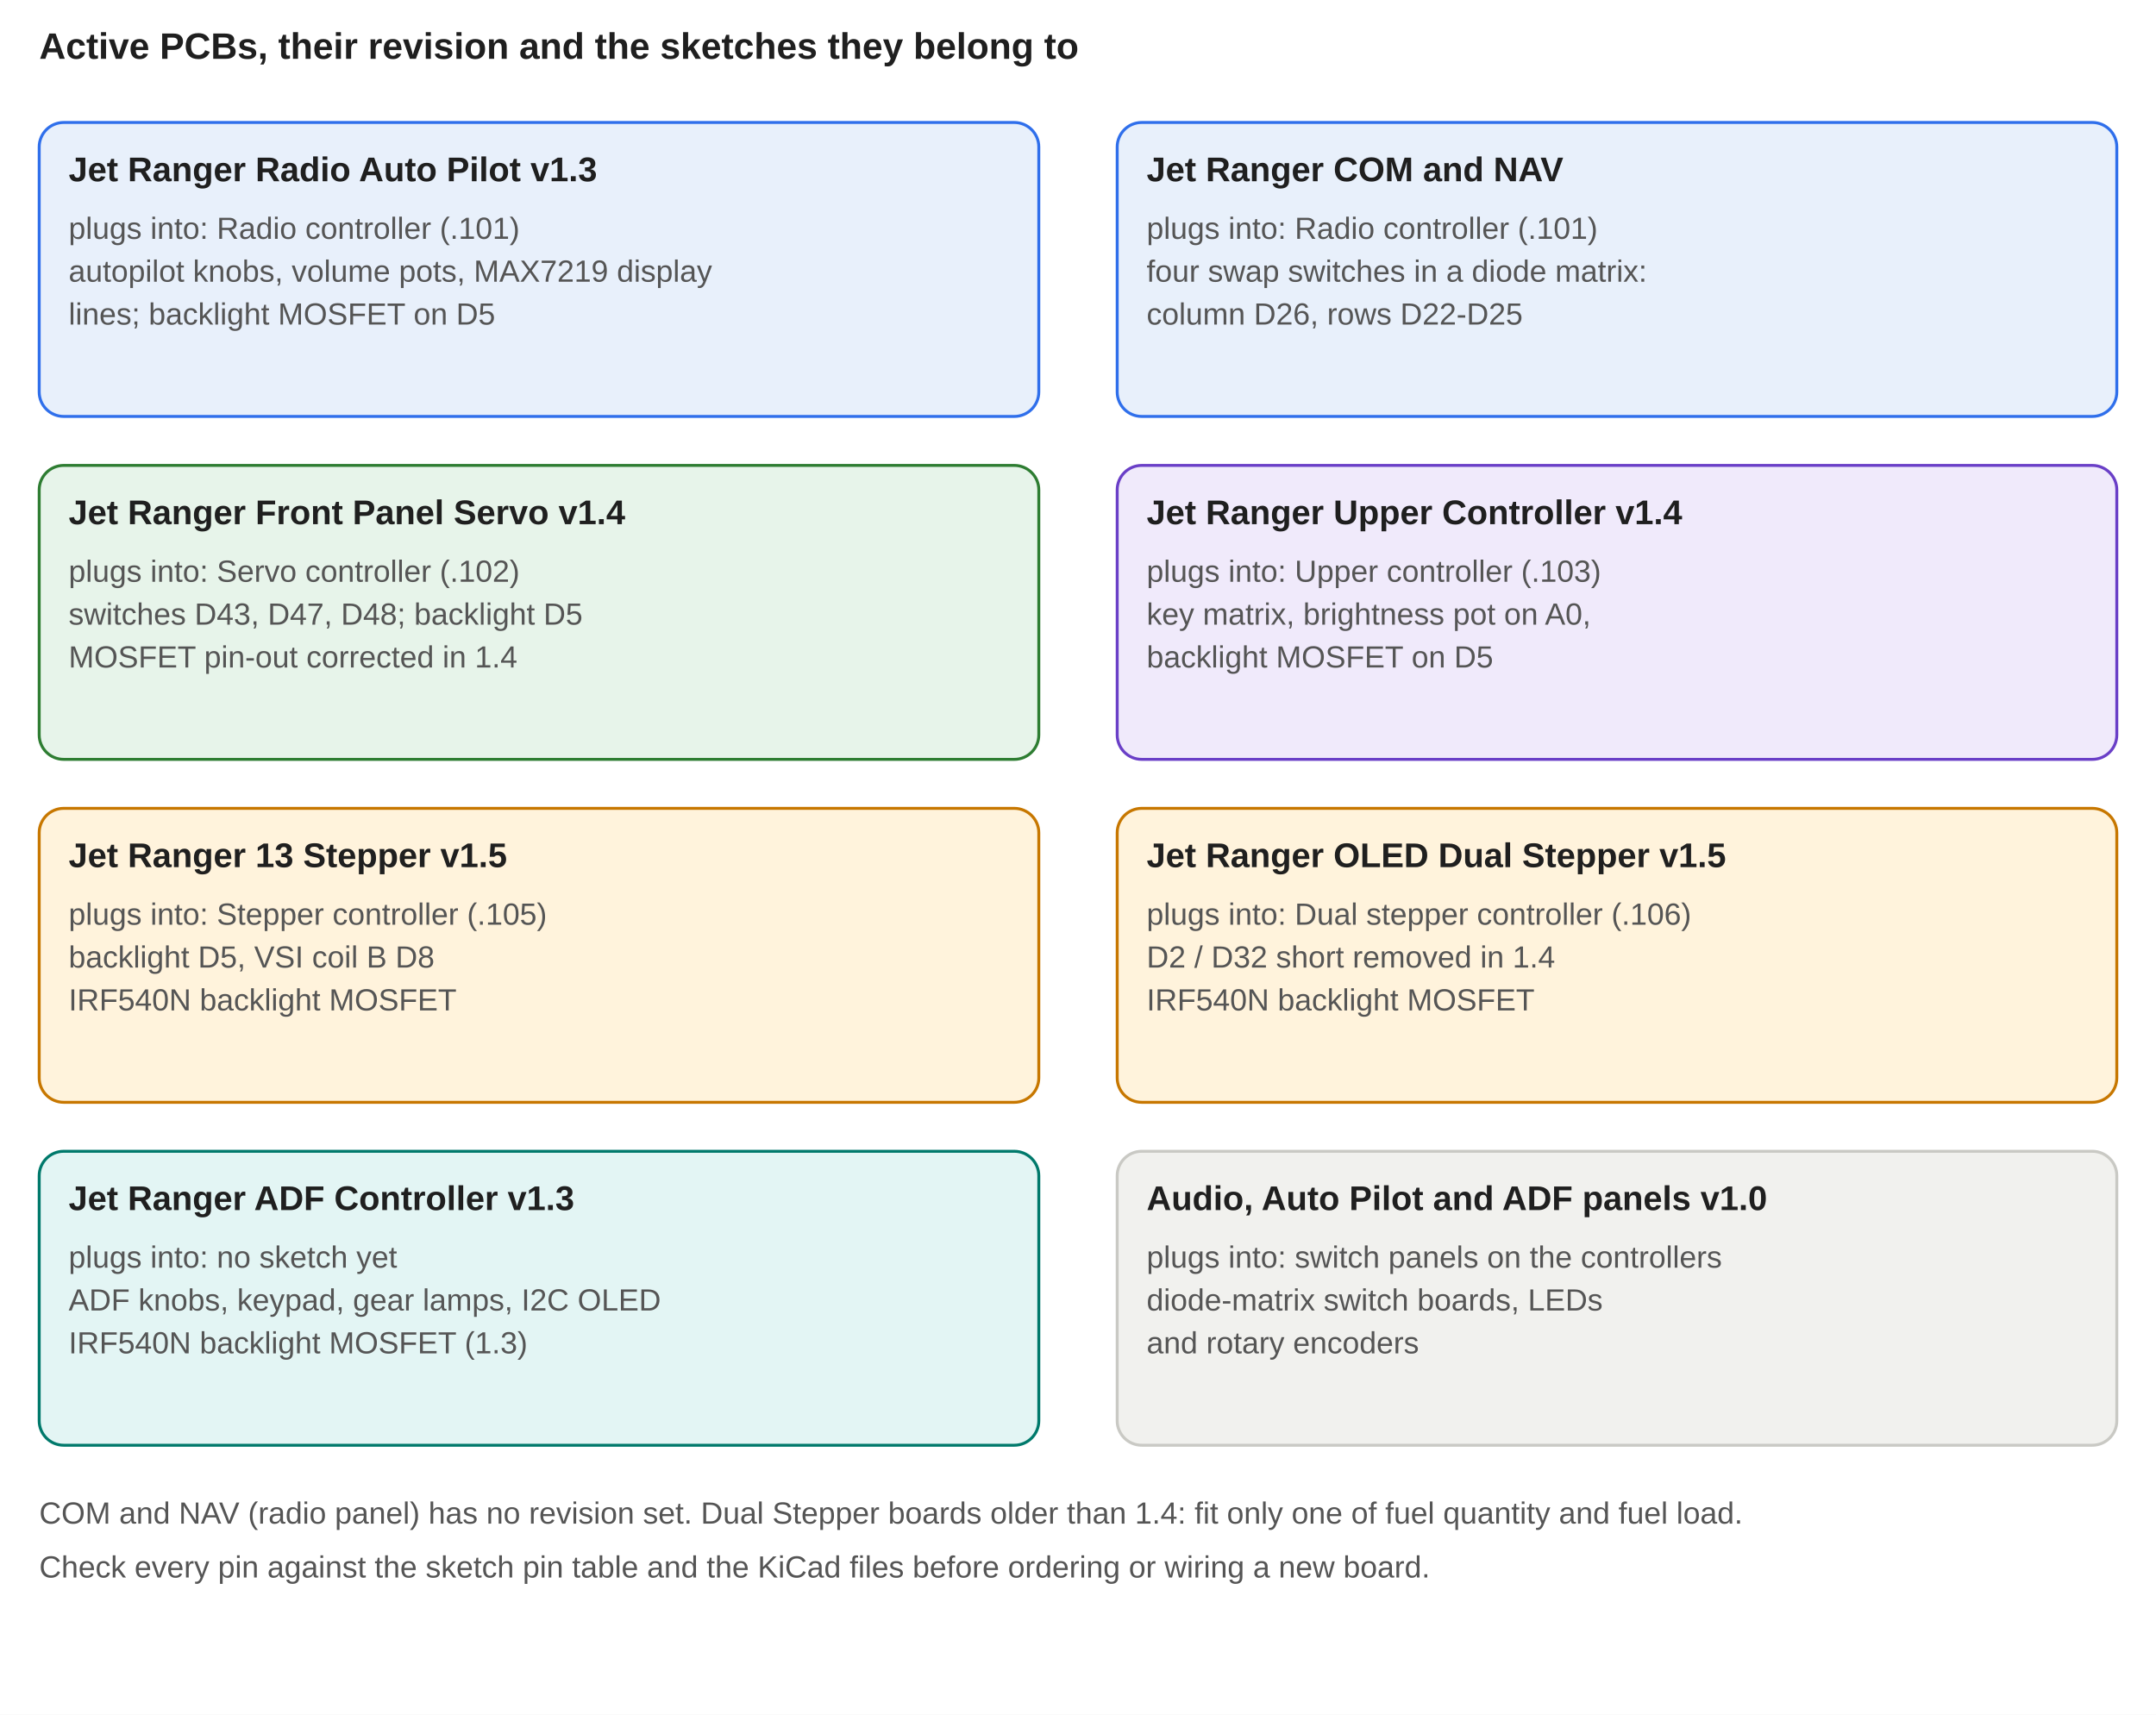
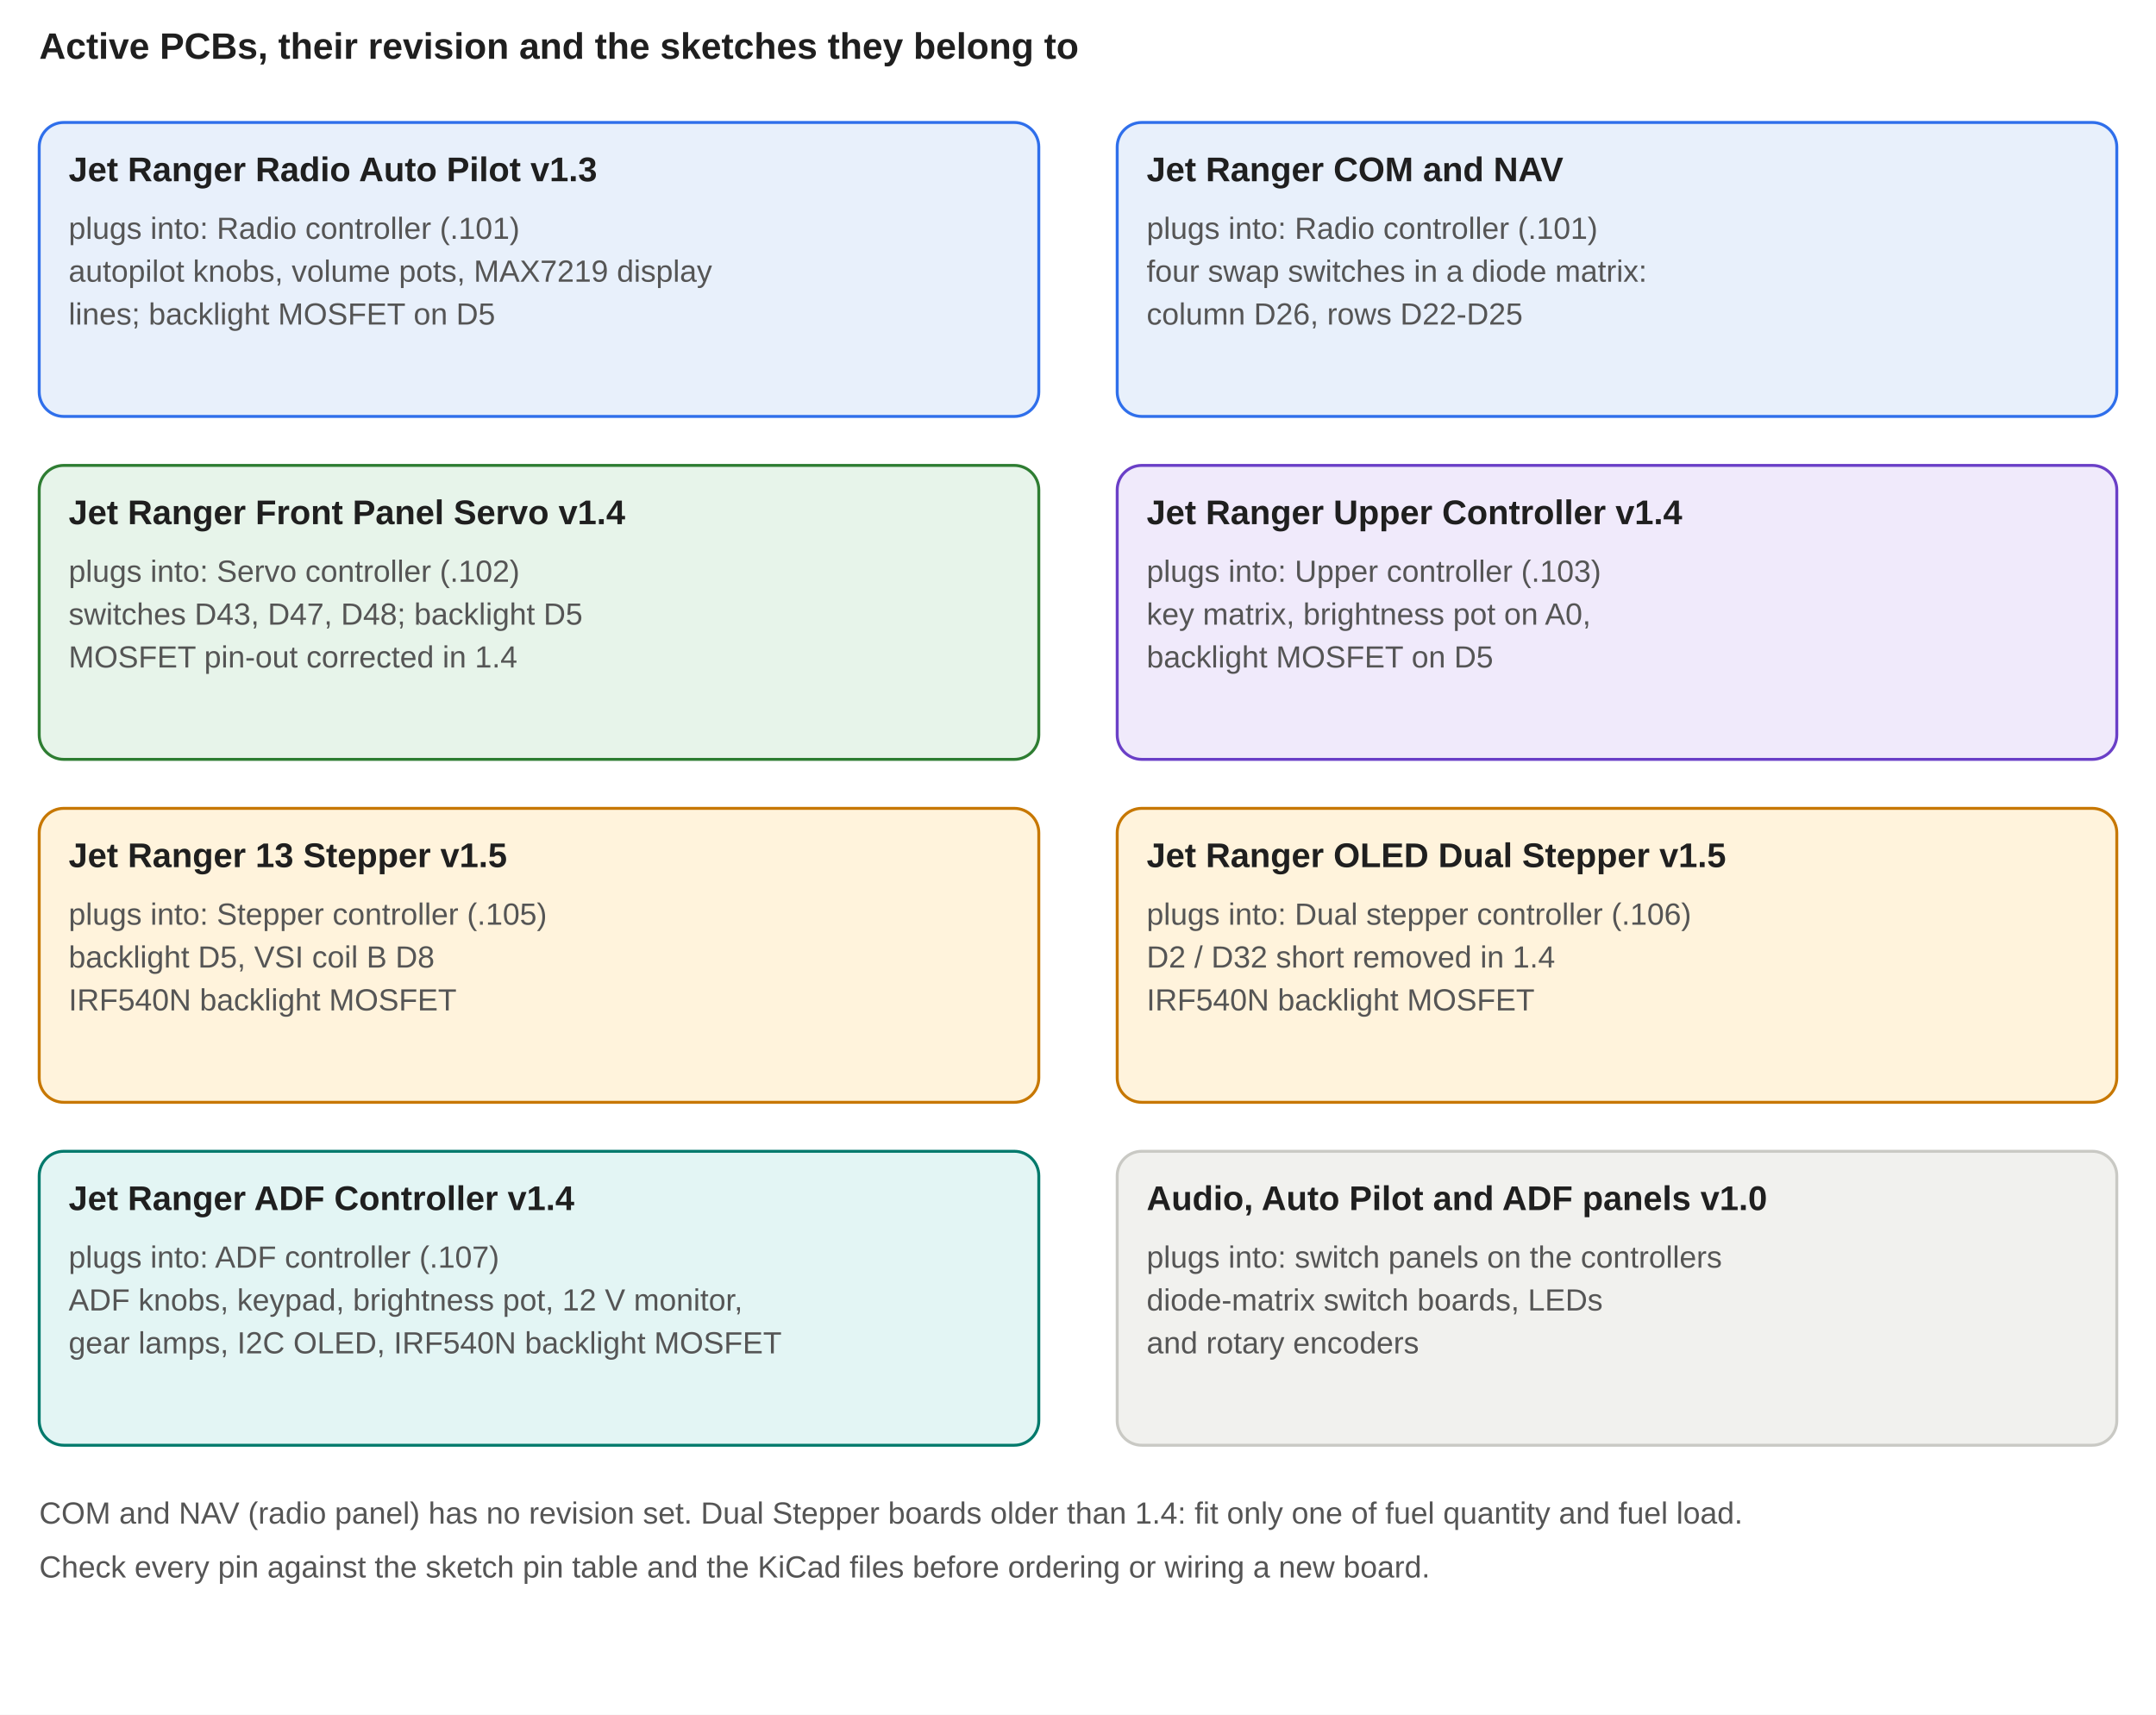
<svg xmlns="http://www.w3.org/2000/svg" width="880" height="700" viewBox="0 0 880 700">
  <rect width="880" height="700" fill="#FFFFFF" />
  <defs>
    <marker id="ah8A8A85" viewBox="0 0 10 10" refX="9" refY="5" markerWidth="8" markerHeight="8" orient="auto">
      <path d="M 0 0 L 10 5 L 0 10 z" fill="#8A8A85" />
    </marker>
    <marker id="ahs8A8A85" viewBox="0 0 10 10" refX="1" refY="5" markerWidth="8" markerHeight="8" orient="auto-start-reverse">
      <path d="M 0 0 L 10 5 L 0 10 z" fill="#8A8A85" />
    </marker>
  </defs>
  <text x="16.0" y="24.0" font-family="Liberation Sans, Arial, Helvetica, sans-serif" font-size="15" font-weight="700" fill="#1F1F1F" text-anchor="start">Active PCBs, their revision and the sketches they belong to</text>
  <rect x="16.0" y="50.0" width="408.0" height="120.0" rx="10" ry="10" fill="#E8F0FB" stroke="#2F6FEB" stroke-width="1.2" />
  <text x="28.0" y="74.0" font-family="Liberation Sans, Arial, Helvetica, sans-serif" font-size="14" font-weight="700" fill="#1F1F1F" text-anchor="start">Jet Ranger Radio Auto Pilot  v1.3</text>
  <text x="28.0" y="97.5" font-family="Liberation Sans, Arial, Helvetica, sans-serif" font-size="12.5" font-weight="400" fill="#555555" text-anchor="start">plugs into: Radio controller (.101)</text>
  <text x="28.0" y="115.0" font-family="Liberation Sans, Arial, Helvetica, sans-serif" font-size="12.5" font-weight="400" fill="#555555" text-anchor="start">autopilot knobs, volume pots, MAX7219 display</text>
  <text x="28.0" y="132.5" font-family="Liberation Sans, Arial, Helvetica, sans-serif" font-size="12.5" font-weight="400" fill="#555555" text-anchor="start">lines; backlight MOSFET on D5</text>
  <rect x="456.0" y="50.0" width="408.0" height="120.0" rx="10" ry="10" fill="#E8F0FB" stroke="#2F6FEB" stroke-width="1.2" />
  <text x="468.0" y="74.0" font-family="Liberation Sans, Arial, Helvetica, sans-serif" font-size="14" font-weight="700" fill="#1F1F1F" text-anchor="start">Jet Ranger COM and NAV</text>
  <text x="468.0" y="97.5" font-family="Liberation Sans, Arial, Helvetica, sans-serif" font-size="12.5" font-weight="400" fill="#555555" text-anchor="start">plugs into: Radio controller (.101)</text>
  <text x="468.0" y="115.0" font-family="Liberation Sans, Arial, Helvetica, sans-serif" font-size="12.5" font-weight="400" fill="#555555" text-anchor="start">four swap switches in a diode matrix:</text>
  <text x="468.0" y="132.5" font-family="Liberation Sans, Arial, Helvetica, sans-serif" font-size="12.5" font-weight="400" fill="#555555" text-anchor="start">column D26, rows D22-D25</text>
  <rect x="16.0" y="190.0" width="408.0" height="120.0" rx="10" ry="10" fill="#E7F4EA" stroke="#2E7D32" stroke-width="1.2" />
  <text x="28.0" y="214.0" font-family="Liberation Sans, Arial, Helvetica, sans-serif" font-size="14" font-weight="700" fill="#1F1F1F" text-anchor="start">Jet Ranger Front Panel Servo  v1.4</text>
  <text x="28.0" y="237.5" font-family="Liberation Sans, Arial, Helvetica, sans-serif" font-size="12.5" font-weight="400" fill="#555555" text-anchor="start">plugs into: Servo controller (.102)</text>
  <text x="28.0" y="255.0" font-family="Liberation Sans, Arial, Helvetica, sans-serif" font-size="12.5" font-weight="400" fill="#555555" text-anchor="start">switches D43, D47, D48; backlight D5</text>
  <text x="28.0" y="272.5" font-family="Liberation Sans, Arial, Helvetica, sans-serif" font-size="12.5" font-weight="400" fill="#555555" text-anchor="start">MOSFET pin-out corrected in 1.4</text>
  <rect x="456.0" y="190.0" width="408.0" height="120.0" rx="10" ry="10" fill="#F0EAFB" stroke="#6A3FC7" stroke-width="1.2" />
  <text x="468.0" y="214.0" font-family="Liberation Sans, Arial, Helvetica, sans-serif" font-size="14" font-weight="700" fill="#1F1F1F" text-anchor="start">Jet Ranger Upper Controller  v1.4</text>
  <text x="468.0" y="237.5" font-family="Liberation Sans, Arial, Helvetica, sans-serif" font-size="12.5" font-weight="400" fill="#555555" text-anchor="start">plugs into: Upper controller (.103)</text>
  <text x="468.0" y="255.0" font-family="Liberation Sans, Arial, Helvetica, sans-serif" font-size="12.5" font-weight="400" fill="#555555" text-anchor="start">key matrix, brightness pot on A0,</text>
  <text x="468.0" y="272.5" font-family="Liberation Sans, Arial, Helvetica, sans-serif" font-size="12.5" font-weight="400" fill="#555555" text-anchor="start">backlight MOSFET on D5</text>
  <rect x="16.0" y="330.0" width="408.0" height="120.0" rx="10" ry="10" fill="#FFF3DC" stroke="#C77700" stroke-width="1.2" />
  <text x="28.0" y="354.0" font-family="Liberation Sans, Arial, Helvetica, sans-serif" font-size="14" font-weight="700" fill="#1F1F1F" text-anchor="start">Jet Ranger 13 Stepper  v1.5</text>
  <text x="28.0" y="377.5" font-family="Liberation Sans, Arial, Helvetica, sans-serif" font-size="12.5" font-weight="400" fill="#555555" text-anchor="start">plugs into: Stepper controller (.105)</text>
  <text x="28.0" y="395.0" font-family="Liberation Sans, Arial, Helvetica, sans-serif" font-size="12.5" font-weight="400" fill="#555555" text-anchor="start">backlight D5, VSI coil B D8</text>
  <text x="28.0" y="412.5" font-family="Liberation Sans, Arial, Helvetica, sans-serif" font-size="12.5" font-weight="400" fill="#555555" text-anchor="start">IRF540N backlight MOSFET</text>
  <rect x="456.0" y="330.0" width="408.0" height="120.0" rx="10" ry="10" fill="#FFF3DC" stroke="#C77700" stroke-width="1.2" />
  <text x="468.0" y="354.0" font-family="Liberation Sans, Arial, Helvetica, sans-serif" font-size="14" font-weight="700" fill="#1F1F1F" text-anchor="start">Jet Ranger OLED Dual Stepper  v1.5</text>
  <text x="468.0" y="377.5" font-family="Liberation Sans, Arial, Helvetica, sans-serif" font-size="12.5" font-weight="400" fill="#555555" text-anchor="start">plugs into: Dual stepper controller (.106)</text>
  <text x="468.0" y="395.0" font-family="Liberation Sans, Arial, Helvetica, sans-serif" font-size="12.5" font-weight="400" fill="#555555" text-anchor="start">D2 / D32 short removed in 1.4</text>
  <text x="468.0" y="412.5" font-family="Liberation Sans, Arial, Helvetica, sans-serif" font-size="12.5" font-weight="400" fill="#555555" text-anchor="start">IRF540N backlight MOSFET</text>
  <rect x="16.0" y="470.0" width="408.0" height="120.0" rx="10" ry="10" fill="#E3F5F4" stroke="#00796B" stroke-width="1.2" />
-   <text x="28.0" y="494.0" font-family="Liberation Sans, Arial, Helvetica, sans-serif" font-size="14" font-weight="700" fill="#1F1F1F" text-anchor="start">Jet Ranger ADF Controller  v1.3</text>
-   <text x="28.0" y="517.5" font-family="Liberation Sans, Arial, Helvetica, sans-serif" font-size="12.5" font-weight="400" fill="#555555" text-anchor="start">plugs into: no sketch yet</text>
-   <text x="28.0" y="535.0" font-family="Liberation Sans, Arial, Helvetica, sans-serif" font-size="12.5" font-weight="400" fill="#555555" text-anchor="start">ADF knobs, keypad, gear lamps, I2C OLED</text>
-   <text x="28.0" y="552.5" font-family="Liberation Sans, Arial, Helvetica, sans-serif" font-size="12.5" font-weight="400" fill="#555555" text-anchor="start">IRF540N backlight MOSFET (1.3)</text>
+   <text x="28.0" y="494.0" font-family="Liberation Sans, Arial, Helvetica, sans-serif" font-size="14" font-weight="700" fill="#1F1F1F" text-anchor="start">Jet Ranger ADF Controller  v1.4</text>
+   <text x="28.0" y="517.5" font-family="Liberation Sans, Arial, Helvetica, sans-serif" font-size="12.5" font-weight="400" fill="#555555" text-anchor="start">plugs into: ADF controller (.107)</text>
+   <text x="28.0" y="535.0" font-family="Liberation Sans, Arial, Helvetica, sans-serif" font-size="12.5" font-weight="400" fill="#555555" text-anchor="start">ADF knobs, keypad, brightness pot, 12 V monitor,</text>
+   <text x="28.0" y="552.5" font-family="Liberation Sans, Arial, Helvetica, sans-serif" font-size="12.5" font-weight="400" fill="#555555" text-anchor="start">gear lamps, I2C OLED, IRF540N backlight MOSFET</text>
  <rect x="456.0" y="470.0" width="408.0" height="120.0" rx="10" ry="10" fill="#F1F1EE" stroke="#C9C9C4" stroke-width="1.2" />
  <text x="468.0" y="494.0" font-family="Liberation Sans, Arial, Helvetica, sans-serif" font-size="14" font-weight="700" fill="#1F1F1F" text-anchor="start">Audio, Auto Pilot and ADF panels  v1.0</text>
  <text x="468.0" y="517.5" font-family="Liberation Sans, Arial, Helvetica, sans-serif" font-size="12.5" font-weight="400" fill="#555555" text-anchor="start">plugs into: switch panels on the controllers</text>
  <text x="468.0" y="535.0" font-family="Liberation Sans, Arial, Helvetica, sans-serif" font-size="12.5" font-weight="400" fill="#555555" text-anchor="start">diode-matrix switch boards, LEDs</text>
  <text x="468.0" y="552.5" font-family="Liberation Sans, Arial, Helvetica, sans-serif" font-size="12.5" font-weight="400" fill="#555555" text-anchor="start">and rotary encoders</text>
  <text x="16.0" y="622.0" font-family="Liberation Sans, Arial, Helvetica, sans-serif" font-size="12.5" font-weight="400" fill="#555555" text-anchor="start">COM and NAV (radio panel) has no revision set. Dual Stepper boards older than 1.4: fit only one of fuel quantity and fuel load.</text>
  <text x="16.0" y="644.0" font-family="Liberation Sans, Arial, Helvetica, sans-serif" font-size="12.5" font-weight="400" fill="#555555" text-anchor="start">Check every pin against the sketch pin table and the KiCad files before ordering or wiring a new board.</text>
</svg>
